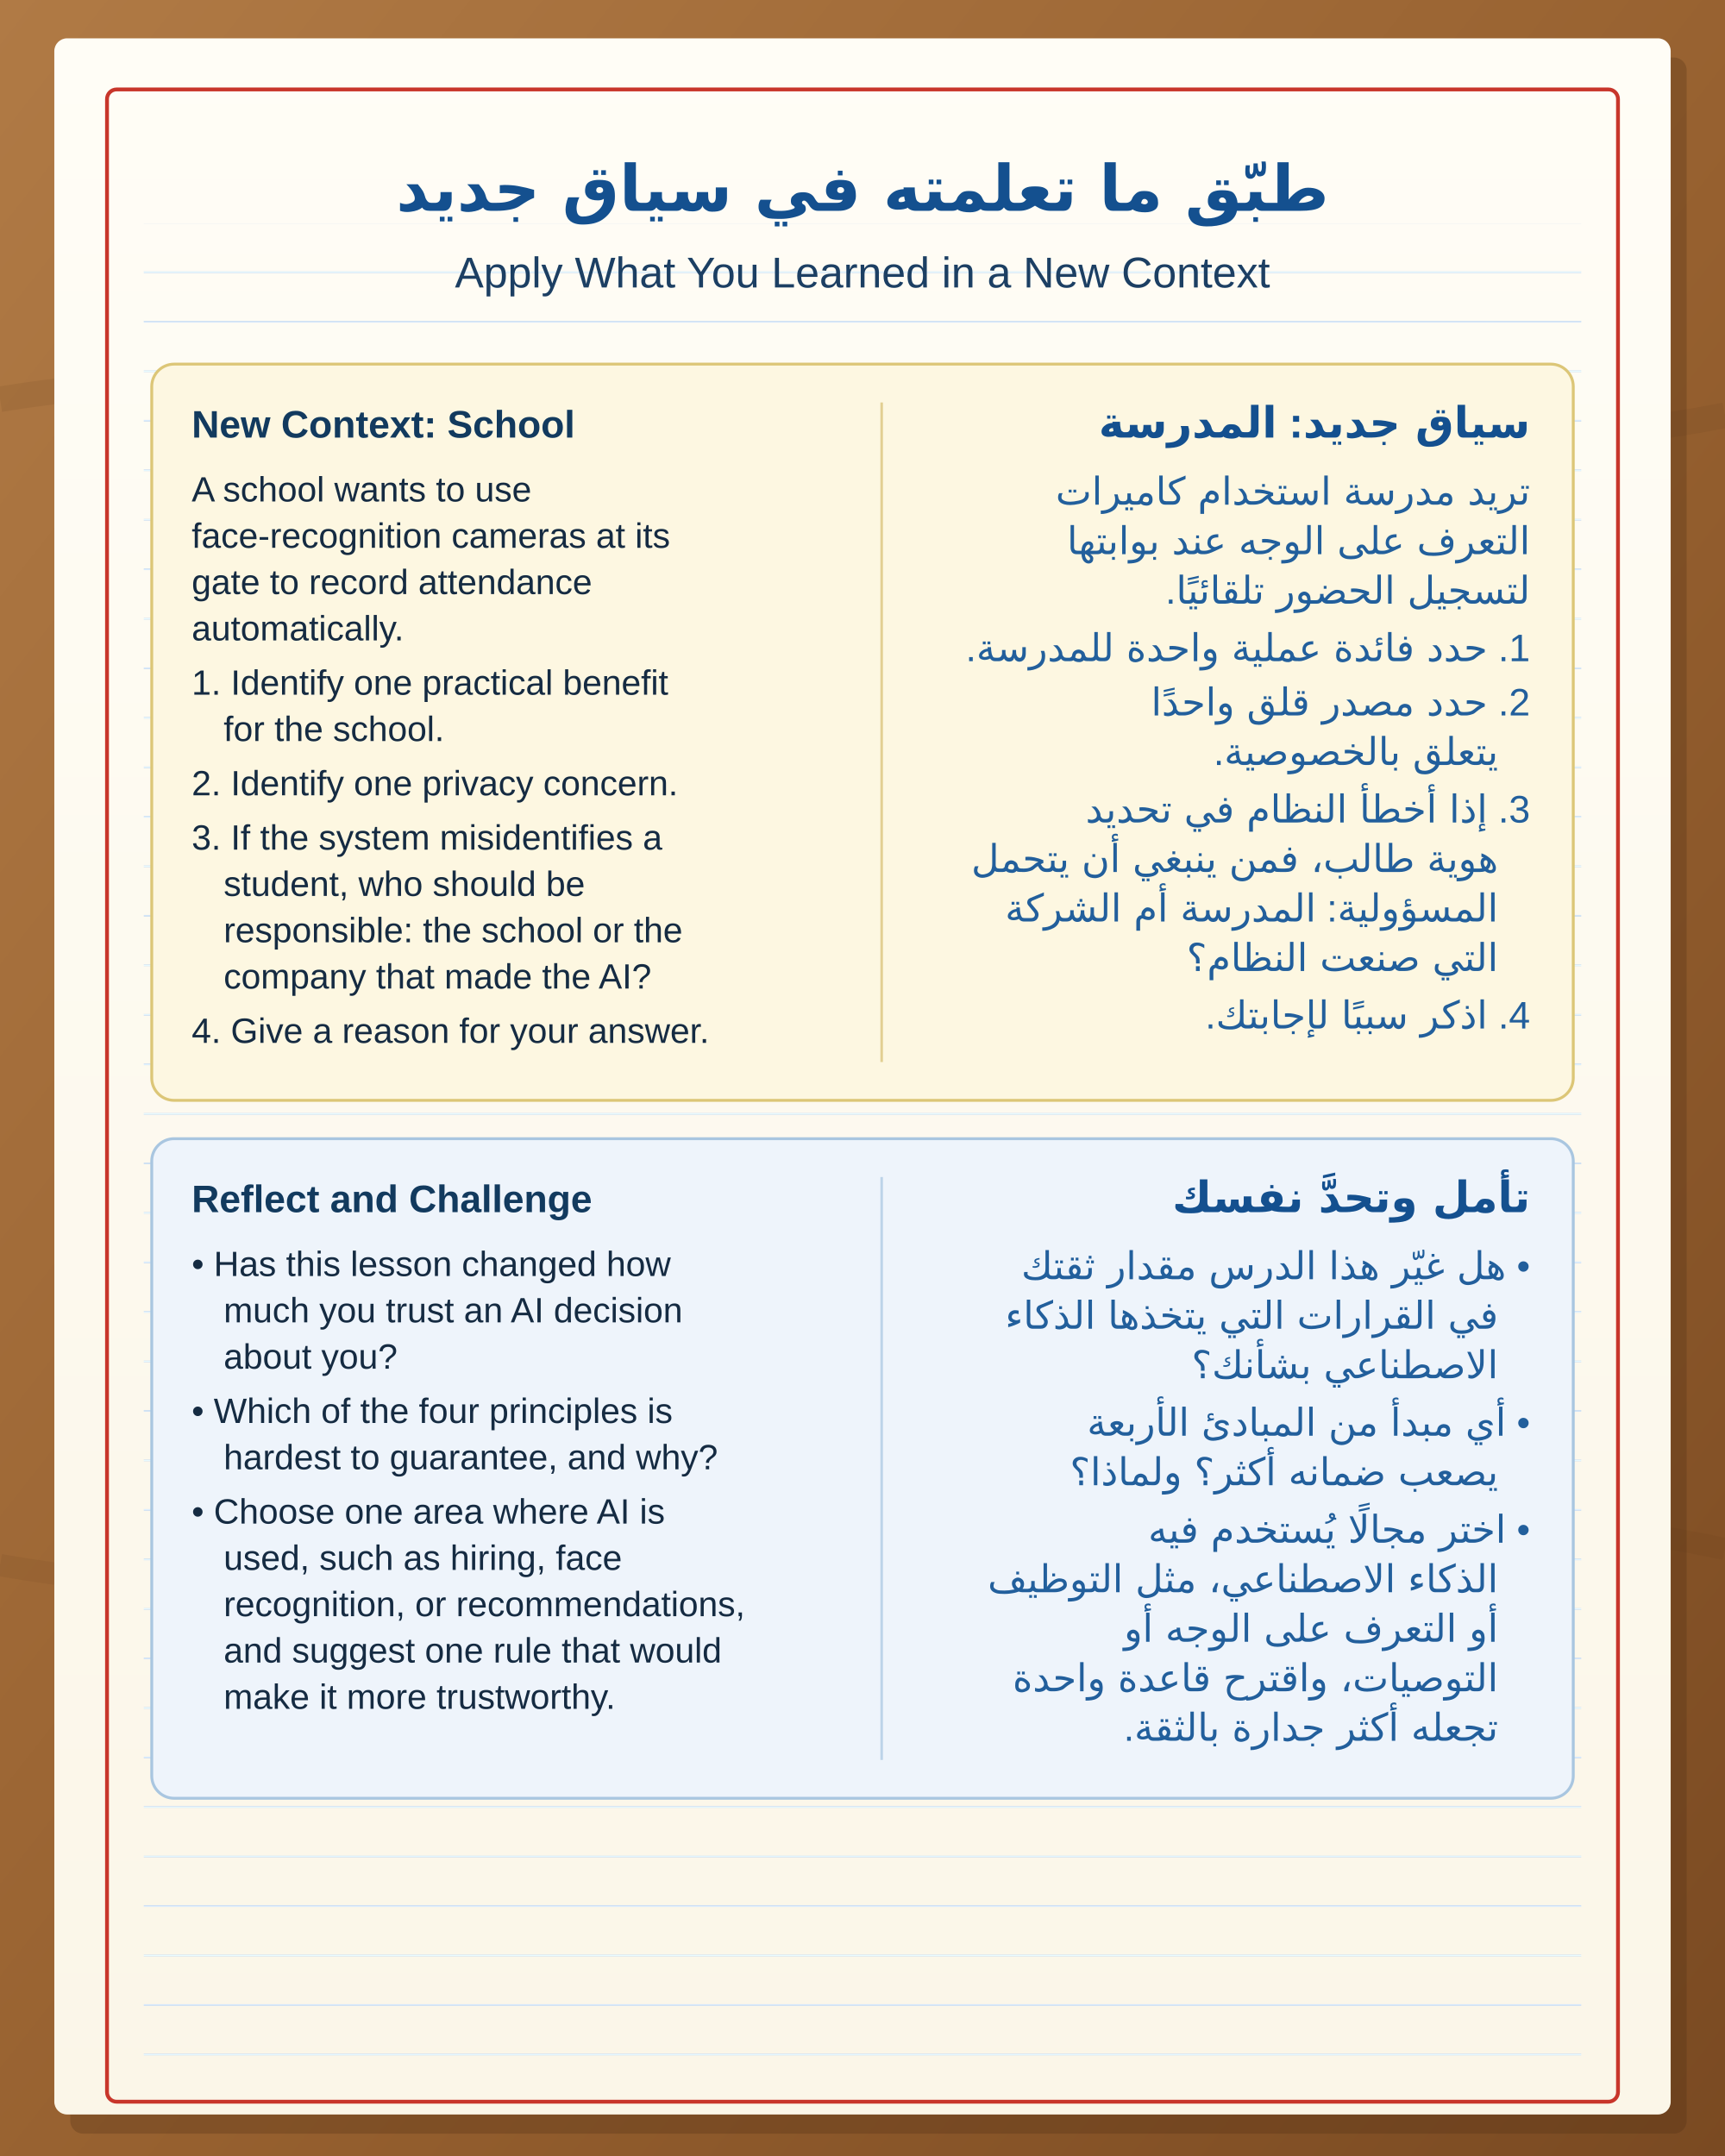
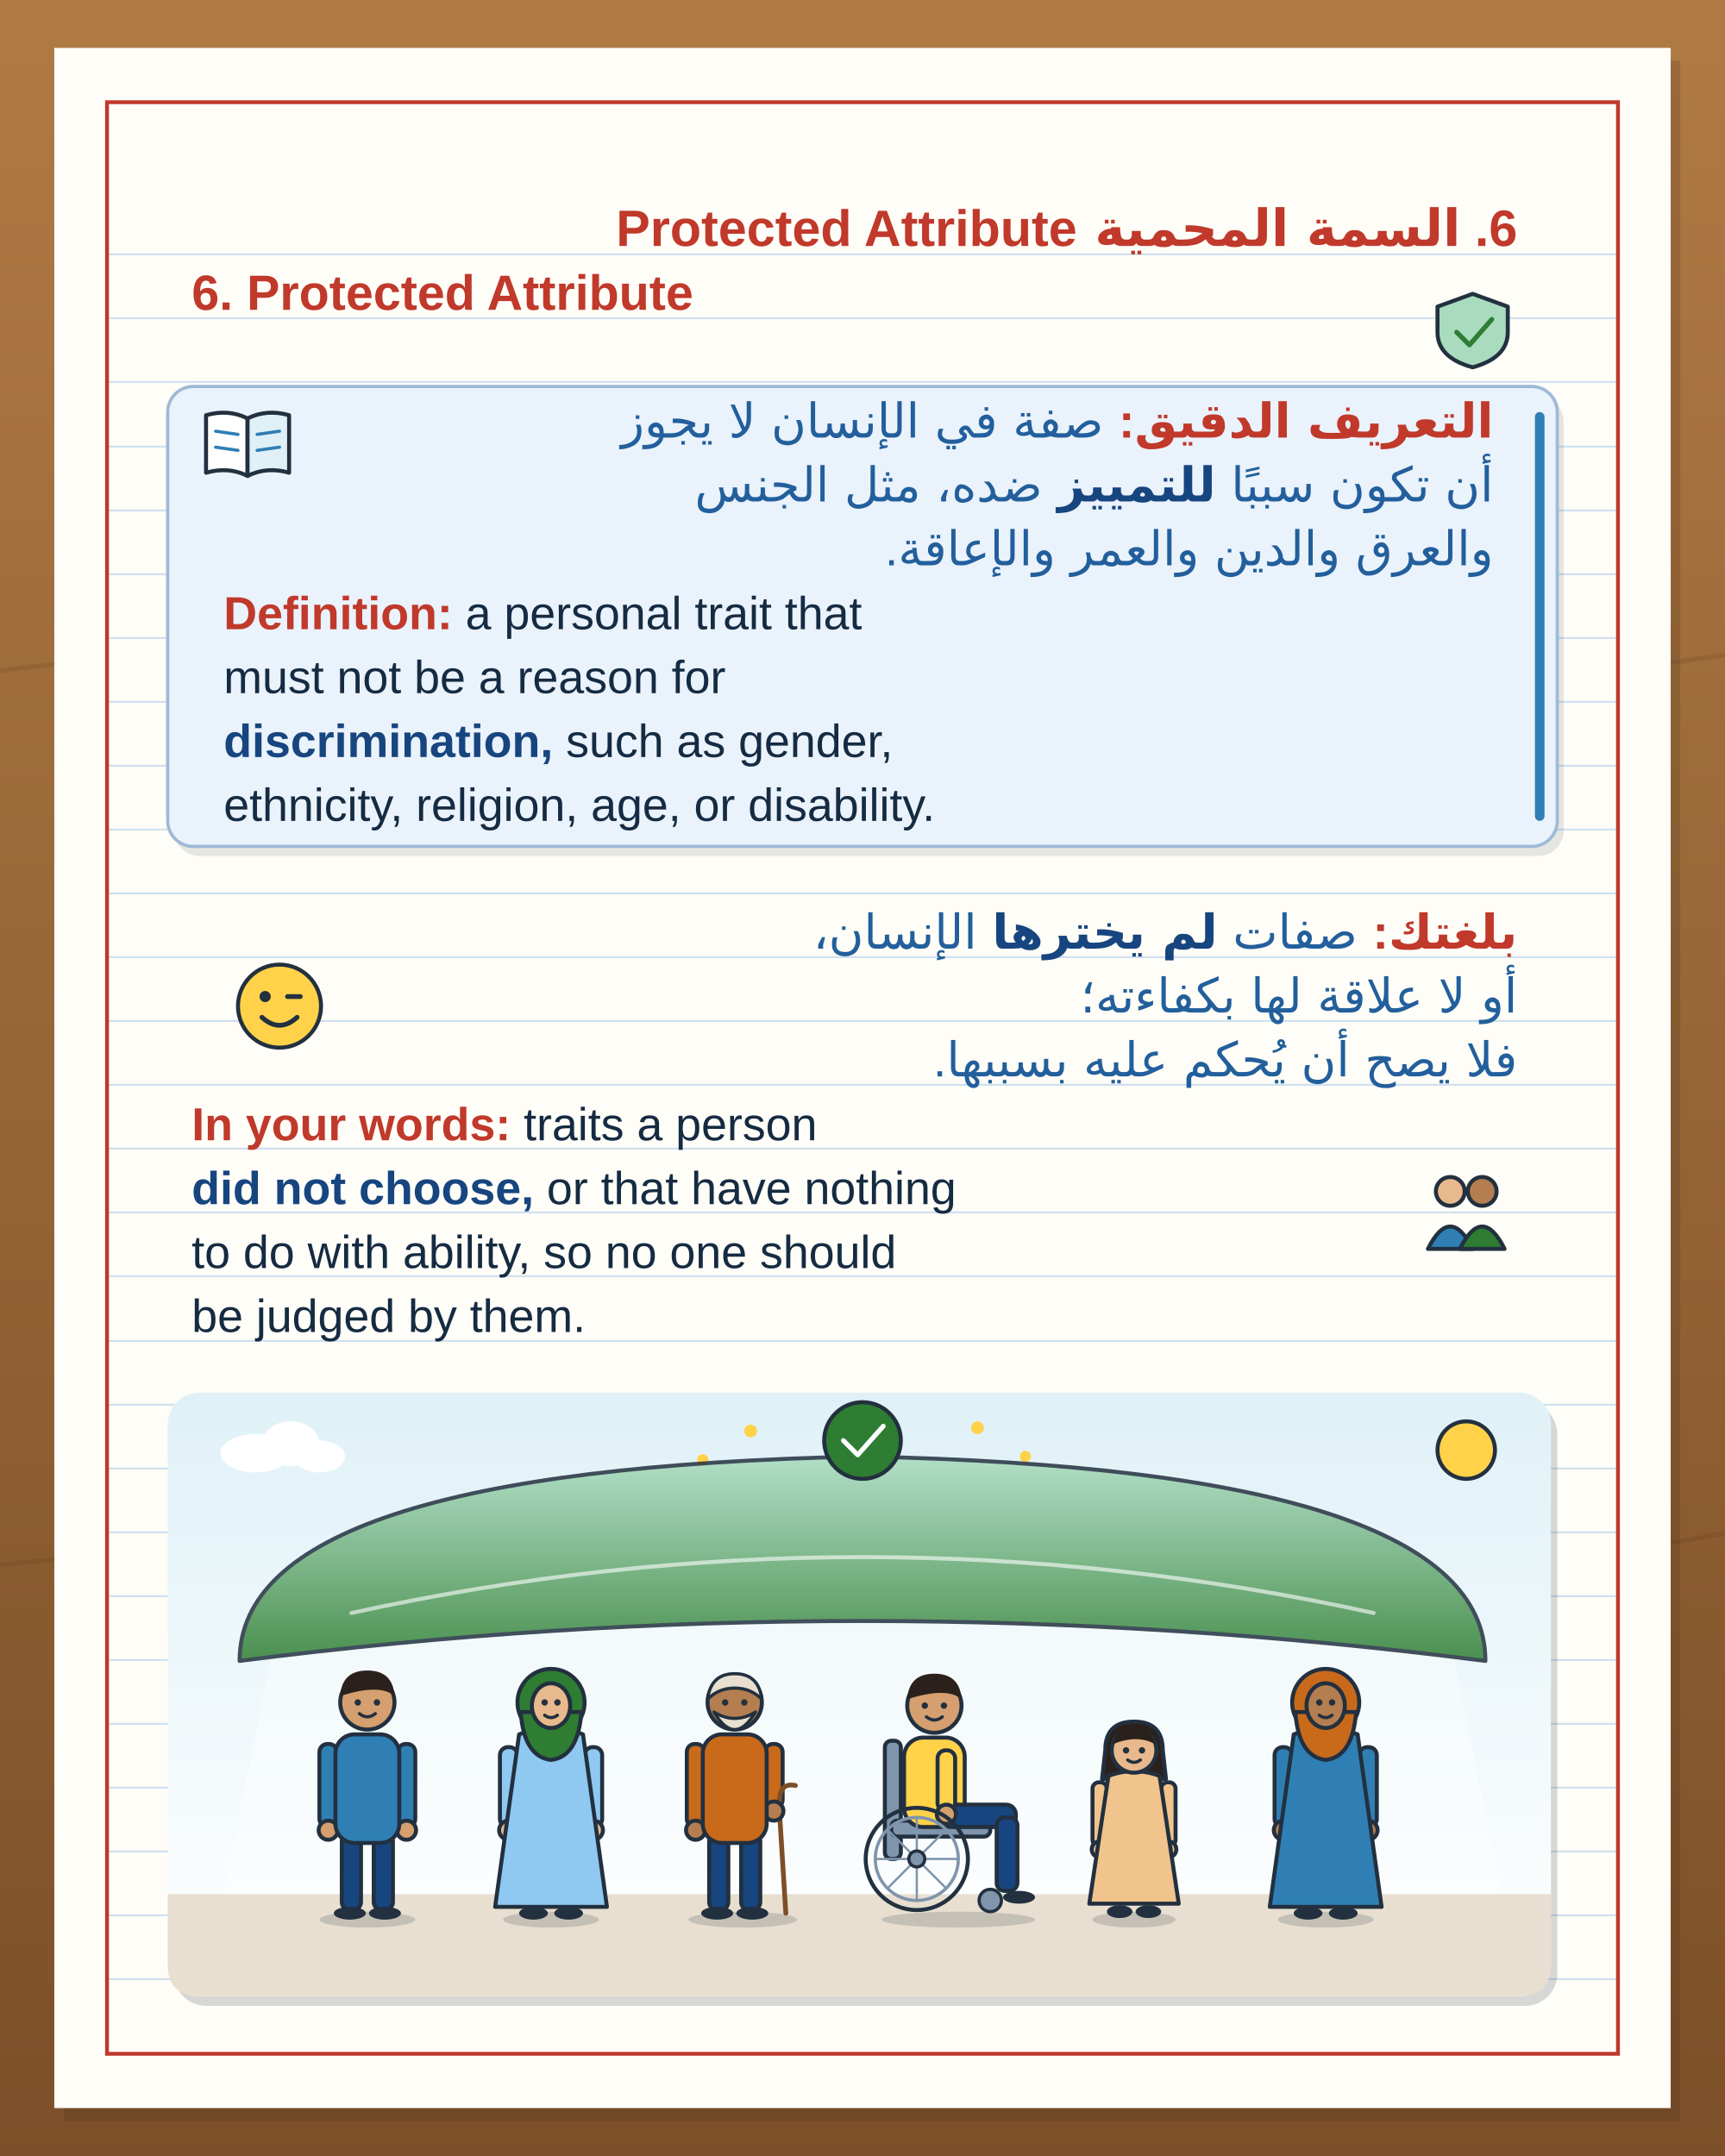
<svg xmlns="http://www.w3.org/2000/svg" width="1080" height="1350" viewBox="0 0 1080 1350" preserveAspectRatio="xMidYMid meet" style="width:100%;height:auto;max-width:1080px;display:block;margin:0 auto;">
  <defs>
-     <linearGradient id="woodGrad" x1="0" y1="0" x2="1" y2="1">
-       <stop offset="0%" stop-color="#b07a45" />
-       <stop offset="55%" stop-color="#96602f" />
-       <stop offset="100%" stop-color="#7a4a22" />
+     <linearGradient id="pmDesk" x1="0" y1="0" x2="0" y2="1">
+       <stop offset="0" stop-color="#b07a45" />
+       <stop offset="1" stop-color="#7d4f28" />
    </linearGradient>
-     <linearGradient id="paperGrad" x1="0" y1="0" x2="0" y2="1">
-       <stop offset="0%" stop-color="#fffdf6" />
-       <stop offset="100%" stop-color="#fbf6e8" />
+     <pattern id="pmRules" x="0" y="120" width="1080" height="40" patternUnits="userSpaceOnUse">
+       <line x1="0" y1="39.5" x2="1080" y2="39.5" stroke="#cfe0f0" stroke-width="1.4" />
+     </pattern>
+     <linearGradient id="ilSky" x1="0" y1="0" x2="0" y2="1">
+       <stop offset="0" stop-color="#dff1f7" />
+       <stop offset="1" stop-color="#ffffff" />
    </linearGradient>
-     <pattern id="ruleLines" x="0" y="140" width="940" height="31" patternUnits="userSpaceOnUse">
-       <line x1="0" y1="30.5" x2="940" y2="30.5" stroke="#cfe0f2" stroke-width="1.2" />
-     </pattern>
+     <linearGradient id="ilShield" x1="0" y1="0" x2="0" y2="1">
+       <stop offset="0" stop-color="#a9dcbe" />
+       <stop offset="1" stop-color="#2e7d32" />
+     </linearGradient>
  </defs>
-   <rect x="0" y="0" width="1080" height="1350" fill="url(#woodGrad)" />
-   <path d="M0 250 C 300 200, 780 320, 1080 260" stroke="#5f3818" stroke-width="16" fill="none" opacity="0.12" />
-   <path d="M0 980 C 340 1040, 760 900, 1080 970" stroke="#5f3818" stroke-width="14" fill="none" opacity="0.10" />
-   <rect x="44" y="36" width="1012" height="1300" rx="8" fill="#4a2c12" opacity="0.28" />
-   <rect x="34" y="24" width="1012" height="1300" rx="8" fill="url(#paperGrad)" />
-   <rect x="90" y="140" width="900" height="1150" fill="url(#ruleLines)" />
-   <rect x="67" y="56" width="946" height="1260" rx="6" fill="none" stroke="#c8362b" stroke-width="2.4" />
-   <rect x="95" y="228" width="890" height="461" rx="14" fill="#fdf7e1" stroke="#dcc островов" stroke-width="0" />
-   <rect x="95" y="228" width="890" height="461" rx="14" fill="#fdf7e1" stroke="#dfc madre" stroke-width="0" />
-   <rect x="95" y="228" width="890" height="461" rx="14" fill="#fdf7e1" stroke="#dcc677" stroke-width="1.8" />
-   <line x1="552" y1="252" x2="552" y2="665" stroke="#e2cf92" stroke-width="1.6" />
-   <rect x="95" y="713" width="890" height="413" rx="14" fill="#eef4fb" stroke="#a9c6e0" stroke-width="1.8" />
-   <line x1="552" y1="737" x2="552" y2="1102" stroke="#bcd3e8" stroke-width="1.6" />
-   <text x="540" y="132" direction="rtl" unicode-bidi="plaintext" text-anchor="middle" font-family="Tahoma, Arial, Segoe UI, sans-serif" font-size="40" font-weight="bold" fill="#14508f">طبّق ما تعلمته في سياق جديد</text>
-   <text x="540" y="180" direction="ltr" unicode-bidi="plaintext" text-anchor="middle" font-family="Segoe Print, Comic Sans MS, Arial, sans-serif" font-size="27" fill="#1c3f63">Apply What You Learned in a New Context</text>
-   <text x="958" y="274" direction="rtl" unicode-bidi="plaintext" text-anchor="start" font-family="Tahoma, Arial, Segoe UI, sans-serif" font-size="27" font-weight="bold" fill="#14508f">سياق جديد: المدرسة</text>
-   <text x="958" y="316" direction="rtl" unicode-bidi="plaintext" text-anchor="start" font-family="Tahoma, Arial, Segoe UI, sans-serif" font-size="24" fill="#225f9c">
-     <tspan x="958" dy="0">تريد مدرسة استخدام كاميرات</tspan>
-     <tspan x="958" dy="31">التعرف على الوجه عند بوابتها</tspan>
-     <tspan x="958" dy="31">لتسجيل الحضور تلقائيًا.</tspan>
-   </text>
-   <text x="958" y="414" direction="rtl" unicode-bidi="plaintext" text-anchor="start" font-family="Tahoma, Arial, Segoe UI, sans-serif" font-size="24" fill="#225f9c">
-     <tspan x="958" dy="0">1. حدد فائدة عملية واحدة للمدرسة.</tspan>
-   </text>
-   <text x="958" y="448" direction="rtl" unicode-bidi="plaintext" text-anchor="start" font-family="Tahoma, Arial, Segoe UI, sans-serif" font-size="24" fill="#225f9c">
-     <tspan x="958" dy="0">2. حدد مصدر قلق واحدًا</tspan>
-     <tspan x="938" dy="31">يتعلق بالخصوصية.</tspan>
-   </text>
-   <text x="958" y="515" direction="rtl" unicode-bidi="plaintext" text-anchor="start" font-family="Tahoma, Arial, Segoe UI, sans-serif" font-size="24" fill="#225f9c">
-     <tspan x="958" dy="0">3. إذا أخطأ النظام في تحديد</tspan>
-     <tspan x="938" dy="31">هوية طالب، فمن ينبغي أن يتحمل</tspan>
-     <tspan x="938" dy="31">المسؤولية: المدرسة أم الشركة</tspan>
-     <tspan x="938" dy="31">التي صنعت النظام؟</tspan>
-   </text>
-   <text x="958" y="644" direction="rtl" unicode-bidi="plaintext" text-anchor="start" font-family="Tahoma, Arial, Segoe UI, sans-serif" font-size="24" fill="#225f9c">
-     <tspan x="958" dy="0">4. اذكر سببًا لإجابتك.</tspan>
-   </text>
-   <text x="120" y="274" direction="ltr" unicode-bidi="plaintext" text-anchor="start" font-family="Segoe Print, Comic Sans MS, Arial, sans-serif" font-size="24" font-weight="bold" fill="#123a5e">New Context: School</text>
-   <text x="120" y="314" direction="ltr" unicode-bidi="plaintext" text-anchor="start" font-family="Segoe Print, Comic Sans MS, Arial, sans-serif" font-size="22" fill="#152b42">
-     <tspan x="120" dy="0">A school wants to use</tspan>
-     <tspan x="120" dy="29">face-recognition cameras at its</tspan>
-     <tspan x="120" dy="29">gate to record attendance</tspan>
-     <tspan x="120" dy="29">automatically.</tspan>
-   </text>
-   <text x="120" y="435" direction="ltr" unicode-bidi="plaintext" text-anchor="start" font-family="Segoe Print, Comic Sans MS, Arial, sans-serif" font-size="22" fill="#152b42">
-     <tspan x="120" dy="0">1. Identify one practical benefit</tspan>
-     <tspan x="140" dy="29">for the school.</tspan>
-   </text>
-   <text x="120" y="498" direction="ltr" unicode-bidi="plaintext" text-anchor="start" font-family="Segoe Print, Comic Sans MS, Arial, sans-serif" font-size="22" fill="#152b42">
-     <tspan x="120" dy="0">2. Identify one privacy concern.</tspan>
-   </text>
-   <text x="120" y="532" direction="ltr" unicode-bidi="plaintext" text-anchor="start" font-family="Segoe Print, Comic Sans MS, Arial, sans-serif" font-size="22" fill="#152b42">
-     <tspan x="120" dy="0">3. If the system misidentifies a</tspan>
-     <tspan x="140" dy="29">student, who should be</tspan>
-     <tspan x="140" dy="29">responsible: the school or the</tspan>
-     <tspan x="140" dy="29">company that made the AI?</tspan>
-   </text>
-   <text x="120" y="653" direction="ltr" unicode-bidi="plaintext" text-anchor="start" font-family="Segoe Print, Comic Sans MS, Arial, sans-serif" font-size="22" fill="#152b42">
-     <tspan x="120" dy="0">4. Give a reason for your answer.</tspan>
-   </text>
-   <text x="958" y="759" direction="rtl" unicode-bidi="plaintext" text-anchor="start" font-family="Tahoma, Arial, Segoe UI, sans-serif" font-size="27" font-weight="bold" fill="#14508f">تأمل وتحدَّ نفسك</text>
-   <text x="958" y="801" direction="rtl" unicode-bidi="plaintext" text-anchor="start" font-family="Tahoma, Arial, Segoe UI, sans-serif" font-size="24" fill="#225f9c">
-     <tspan x="958" dy="0">• هل غيّر هذا الدرس مقدار ثقتك</tspan>
-     <tspan x="938" dy="31">في القرارات التي يتخذها الذكاء</tspan>
-     <tspan x="938" dy="31">الاصطناعي بشأنك؟</tspan>
-   </text>
-   <text x="958" y="899" direction="rtl" unicode-bidi="plaintext" text-anchor="start" font-family="Tahoma, Arial, Segoe UI, sans-serif" font-size="24" fill="#225f9c">
-     <tspan x="958" dy="0">• أي مبدأ من المبادئ الأربعة</tspan>
-     <tspan x="938" dy="31">يصعب ضمانه أكثر؟ ولماذا؟</tspan>
-   </text>
-   <text x="958" y="966" direction="rtl" unicode-bidi="plaintext" text-anchor="start" font-family="Tahoma, Arial, Segoe UI, sans-serif" font-size="24" fill="#225f9c">
-     <tspan x="958" dy="0">• اختر مجالًا يُستخدم فيه</tspan>
-     <tspan x="938" dy="31">الذكاء الاصطناعي، مثل التوظيف</tspan>
-     <tspan x="938" dy="31">أو التعرف على الوجه أو</tspan>
-     <tspan x="938" dy="31">التوصيات، واقترح قاعدة واحدة</tspan>
-     <tspan x="938" dy="31">تجعله أكثر جدارة بالثقة.</tspan>
-   </text>
-   <text x="120" y="759" direction="ltr" unicode-bidi="plaintext" text-anchor="start" font-family="Segoe Print, Comic Sans MS, Arial, sans-serif" font-size="24" font-weight="bold" fill="#123a5e">Reflect and Challenge</text>
-   <text x="120" y="799" direction="ltr" unicode-bidi="plaintext" text-anchor="start" font-family="Segoe Print, Comic Sans MS, Arial, sans-serif" font-size="22" fill="#152b42">
-     <tspan x="120" dy="0">• Has this lesson changed how</tspan>
-     <tspan x="140" dy="29">much you trust an AI decision</tspan>
-     <tspan x="140" dy="29">about you?</tspan>
-   </text>
-   <text x="120" y="891" direction="ltr" unicode-bidi="plaintext" text-anchor="start" font-family="Segoe Print, Comic Sans MS, Arial, sans-serif" font-size="22" fill="#152b42">
-     <tspan x="120" dy="0">• Which of the four principles is</tspan>
-     <tspan x="140" dy="29">hardest to guarantee, and why?</tspan>
-   </text>
-   <text x="120" y="954" direction="ltr" unicode-bidi="plaintext" text-anchor="start" font-family="Segoe Print, Comic Sans MS, Arial, sans-serif" font-size="22" fill="#152b42">
-     <tspan x="120" dy="0">• Choose one area where AI is</tspan>
-     <tspan x="140" dy="29">used, such as hiring, face</tspan>
-     <tspan x="140" dy="29">recognition, or recommendations,</tspan>
-     <tspan x="140" dy="29">and suggest one rule that would</tspan>
-     <tspan x="140" dy="29">make it more trustworthy.</tspan>
+   <rect x="0" y="0" width="1080" height="1350" fill="url(#pmDesk)" />
+   <path d="M0 420 C 300 380, 700 470, 1080 410" fill="none" stroke="#3a2411" stroke-width="3" opacity=".12" />
+   <path d="M0 980 C 350 940, 720 1030, 1080 960" fill="none" stroke="#3a2411" stroke-width="3" opacity=".12" />
+   <rect x="40" y="38" width="1012" height="1290" fill="#3a2411" opacity=".18" />
+   <rect x="34" y="30" width="1012" height="1290" fill="#fffdf7" />
+   <rect x="67" y="120" width="946" height="1152" fill="url(#pmRules)" />
+   <rect x="67" y="64" width="946" height="1222" fill="none" stroke="#c0392b" stroke-width="2.4" />
+   <rect x="109" y="248" width="870" height="288" rx="16" fill="#22303f" opacity=".12" />
+   <rect x="109" y="878" width="866" height="378" rx="20" fill="#22303f" opacity=".18" />
+   <rect x="105" y="242" width="870" height="288" rx="16" fill="#eaf2fb" stroke="#9db9d6" stroke-width="2" />
+   <rect x="961" y="258" width="6" height="256" rx="3" fill="#2f7fb5" />
+   <g transform="translate(898 182)">
+     <path d="M24 2 L46 10 L46 26 Q46 42 24 48 Q2 42 2 26 L2 10 Z" fill="#a9dcbe" stroke="#22303f" stroke-width="2.5" stroke-linejoin="round" />
+     <path d="M14 26 L22 34 L36 18" fill="none" stroke="#2e7d32" stroke-width="3" stroke-linecap="round" stroke-linejoin="round" />
+   </g>
+   <g transform="translate(127 254)">
+     <path d="M28 8 Q16 2 2 6 L2 42 Q16 38 28 44 Z" fill="#ffffff" stroke="#22303f" stroke-width="2.5" stroke-linejoin="round" />
+     <path d="M28 8 Q40 2 54 6 L54 42 Q40 38 28 44 Z" fill="#dff1f7" stroke="#22303f" stroke-width="2.5" stroke-linejoin="round" />
+     <line x1="8" y1="16" x2="22" y2="18" stroke="#2f7fb5" stroke-width="2" stroke-linecap="round" />
+     <line x1="8" y1="26" x2="22" y2="28" stroke="#2f7fb5" stroke-width="2" stroke-linecap="round" />
+     <line x1="34" y1="18" x2="48" y2="16" stroke="#2f7fb5" stroke-width="2" stroke-linecap="round" />
+     <line x1="34" y1="28" x2="48" y2="26" stroke="#2f7fb5" stroke-width="2" stroke-linecap="round" />
+   </g>
+   <g transform="translate(175 630)">
+     <circle cx="0" cy="0" r="26" fill="#ffd24a" stroke="#22303f" stroke-width="2.5" />
+     <circle cx="-9" cy="-6" r="3.5" fill="#22303f" />
+     <path d="M 5 -6 L 13 -6" fill="none" stroke="#22303f" stroke-width="3" stroke-linecap="round" />
+     <path d="M -11 7 Q 0 17 11 7" fill="none" stroke="#22303f" stroke-width="3" stroke-linecap="round" />
+   </g>
+   <g transform="translate(890 730)">
+     <path d="M4 52 Q18 24 32 52 Z" fill="#2f7fb5" stroke="#22303f" stroke-width="2.5" stroke-linejoin="round" />
+     <path d="M24 52 Q38 24 52 52 Z" fill="#2e7d32" stroke="#22303f" stroke-width="2.5" stroke-linejoin="round" />
+     <circle cx="18" cy="16" r="9" fill="#e8b98d" stroke="#22303f" stroke-width="2.5" />
+     <circle cx="38" cy="16" r="9" fill="#b57e50" stroke="#22303f" stroke-width="2.5" />
+   </g>
+   <g>
+     <rect x="105" y="872" width="866" height="378" rx="20" fill="url(#ilSky)" />
+     <path d="M105 1186 H971 V1230 Q971 1250 951 1250 H125 Q105 1250 105 1230 Z" fill="#e8dfd1" />
+     <ellipse cx="160" cy="910" rx="22" ry="12" fill="#ffffff" />
+     <ellipse cx="182" cy="904" rx="18" ry="14" fill="#ffffff" />
+     <ellipse cx="200" cy="912" rx="16" ry="10" fill="#ffffff" />
+     <circle cx="918" cy="908" r="18" fill="#ffd24a" stroke="#22303f" stroke-width="2.5" />
+     <circle cx="470" cy="896" r="4" fill="#ffd24a" />
+     <circle cx="612" cy="894" r="4" fill="#ffd24a" />
+     <circle cx="440" cy="914" r="3.5" fill="#ffd24a" />
+     <circle cx="642" cy="912" r="3.5" fill="#ffd24a" />
+     <path d="M170 1036 Q540 994 910 1036 L940 1186 L140 1186 Z" fill="#ffffff" opacity=".35" />
+     <path d="M150 1040 Q150 920 540 912 Q930 920 930 1040 Q540 990 150 1040 Z" fill="url(#ilShield)" opacity=".85" stroke="#22303f" stroke-width="2.5" stroke-linejoin="round" />
+     <path d="M220 1010 Q540 940 860 1010" fill="none" stroke="#ffffff" stroke-width="2.5" stroke-linecap="round" opacity=".6" />
+     <circle cx="540" cy="902" r="24" fill="#2e7d32" stroke="#22303f" stroke-width="2.5" />
+     <path d="M528 902 L537 911 L553 893" fill="none" stroke="#ffffff" stroke-width="3" stroke-linecap="round" stroke-linejoin="round" />
+     <ellipse cx="230" cy="1202" rx="30" ry="5" fill="#22303f" opacity=".18" />
+     <rect x="214" y="1148" width="12" height="48" rx="5" fill="#17457f" stroke="#22303f" stroke-width="2.5" />
+     <rect x="234" y="1148" width="12" height="48" rx="5" fill="#17457f" stroke="#22303f" stroke-width="2.5" />
+     <ellipse cx="219" cy="1198" rx="10" ry="4" fill="#22303f" />
+     <ellipse cx="241" cy="1198" rx="10" ry="4" fill="#22303f" />
+     <rect x="200" y="1092" width="11" height="52" rx="5" fill="#2f7fb5" stroke="#22303f" stroke-width="2.5" />
+     <rect x="249" y="1092" width="11" height="52" rx="5" fill="#2f7fb5" stroke="#22303f" stroke-width="2.5" />
+     <circle cx="205.5" cy="1146" r="6" fill="#d59f6f" stroke="#22303f" stroke-width="2.5" />
+     <circle cx="254.5" cy="1146" r="6" fill="#d59f6f" stroke="#22303f" stroke-width="2.5" />
+     <rect x="210" y="1086" width="40" height="68" rx="12" fill="#2f7fb5" stroke="#22303f" stroke-width="2.5" />
+     <circle cx="230" cy="1066" r="17" fill="#d59f6f" stroke="#22303f" stroke-width="2.5" />
+     <path d="M213 1062 Q214 1046 230 1046 Q246 1046 247 1062 Q238 1054 213 1062 Z" fill="#2b211c" />
+     <circle cx="224" cy="1066" r="2" fill="#22303f" />
+     <circle cx="236" cy="1066" r="2" fill="#22303f" />
+     <path d="M225 1073 Q230 1077 235 1073" fill="none" stroke="#22303f" stroke-width="2" stroke-linecap="round" />
+     <ellipse cx="345" cy="1202" rx="30" ry="5" fill="#22303f" opacity=".18" />
+     <rect x="313" y="1094" width="11" height="50" rx="5" fill="#8fc9f2" stroke="#22303f" stroke-width="2.5" />
+     <rect x="366" y="1094" width="11" height="50" rx="5" fill="#8fc9f2" stroke="#22303f" stroke-width="2.5" />
+     <circle cx="318.5" cy="1146" r="6" fill="#e8b98d" stroke="#22303f" stroke-width="2.5" />
+     <circle cx="371.5" cy="1146" r="6" fill="#e8b98d" stroke="#22303f" stroke-width="2.5" />
+     <path d="M325 1086 Q345 1078 365 1086 L380 1194 L310 1194 Z" fill="#8fc9f2" stroke="#22303f" stroke-width="2.5" stroke-linejoin="round" />
+     <ellipse cx="334" cy="1198" rx="9" ry="4" fill="#22303f" />
+     <ellipse cx="356" cy="1198" rx="9" ry="4" fill="#22303f" />
+     <circle cx="345" cy="1066" r="21" fill="#2e7d32" stroke="#22303f" stroke-width="2.5" />
+     <path d="M326 1072 Q328 1100 345 1102 Q362 1100 364 1072 Z" fill="#2e7d32" stroke="#22303f" stroke-width="2.5" stroke-linejoin="round" />
+     <ellipse cx="345" cy="1068" rx="12" ry="14" fill="#e8b98d" stroke="#22303f" stroke-width="2.5" />
+     <circle cx="341" cy="1066" r="2" fill="#22303f" />
+     <circle cx="349" cy="1066" r="2" fill="#22303f" />
+     <path d="M341 1074 Q345 1077 349 1074" fill="none" stroke="#22303f" stroke-width="2" stroke-linecap="round" />
+     <ellipse cx="465" cy="1202" rx="34" ry="5" fill="#22303f" opacity=".18" />
+     <rect x="444" y="1148" width="12" height="48" rx="5" fill="#17457f" stroke="#22303f" stroke-width="2.5" />
+     <rect x="464" y="1148" width="12" height="48" rx="5" fill="#17457f" stroke="#22303f" stroke-width="2.5" />
+     <ellipse cx="449" cy="1198" rx="10" ry="4" fill="#22303f" />
+     <ellipse cx="471" cy="1198" rx="10" ry="4" fill="#22303f" />
+     <rect x="430" y="1092" width="11" height="52" rx="5" fill="#c96a1b" stroke="#22303f" stroke-width="2.5" />
+     <rect x="479" y="1092" width="11" height="40" rx="5" fill="#c96a1b" stroke="#22303f" stroke-width="2.5" />
+     <path d="M488 1128 Q488 1116 498 1118" fill="none" stroke="#7d4f28" stroke-width="3" stroke-linecap="round" />
+     <path d="M488 1134 L492 1198" fill="none" stroke="#7d4f28" stroke-width="3" stroke-linecap="round" />
+     <circle cx="435.5" cy="1146" r="6" fill="#b57e50" stroke="#22303f" stroke-width="2.5" />
+     <circle cx="484.5" cy="1134" r="6" fill="#b57e50" stroke="#22303f" stroke-width="2.5" />
+     <rect x="440" y="1086" width="40" height="68" rx="12" fill="#c96a1b" stroke="#22303f" stroke-width="2.5" />
+     <circle cx="460" cy="1066" r="17" fill="#b57e50" stroke="#22303f" stroke-width="2.5" />
+     <path d="M443 1064 Q445 1048 460 1048 Q475 1048 477 1064 Q470 1057 460 1057 Q450 1057 443 1064 Z" fill="#e8dfd1" stroke="#22303f" stroke-width="2" stroke-linejoin="round" />
+     <path d="M447 1072 Q460 1094 473 1072 Q460 1080 447 1072 Z" fill="#e8dfd1" stroke="#22303f" stroke-width="2" stroke-linejoin="round" />
+     <circle cx="454" cy="1066" r="2" fill="#22303f" />
+     <circle cx="466" cy="1066" r="2" fill="#22303f" />
+     <ellipse cx="600" cy="1202" rx="48" ry="5" fill="#22303f" opacity=".18" />
+     <rect x="554" y="1090" width="10" height="74" rx="4" fill="#7f95ab" stroke="#22303f" stroke-width="2.5" />
+     <rect x="558" y="1140" width="62" height="10" rx="4" fill="#7f95ab" stroke="#22303f" stroke-width="2.5" />
+     <rect x="566" y="1088" width="38" height="56" rx="12" fill="#ffd24a" stroke="#22303f" stroke-width="2.5" />
+     <rect x="590" y="1130" width="46" height="14" rx="6" fill="#17457f" stroke="#22303f" stroke-width="2.5" />
+     <rect x="624" y="1138" width="13" height="46" rx="5" fill="#17457f" stroke="#22303f" stroke-width="2.5" />
+     <ellipse cx="638" cy="1188" rx="10" ry="4" fill="#22303f" />
+     <rect x="587" y="1096" width="11" height="38" rx="5" fill="#ffd24a" stroke="#22303f" stroke-width="2.5" />
+     <circle cx="592.5" cy="1136" r="6" fill="#d59f6f" stroke="#22303f" stroke-width="2.5" />
+     <circle cx="585" cy="1068" r="17" fill="#d59f6f" stroke="#22303f" stroke-width="2.5" />
+     <path d="M568 1064 Q569 1048 585 1048 Q601 1048 602 1064 Q593 1056 568 1064 Z" fill="#2b211c" />
+     <circle cx="579" cy="1068" r="2" fill="#22303f" />
+     <circle cx="591" cy="1068" r="2" fill="#22303f" />
+     <path d="M580 1075 Q585 1079 590 1075" fill="none" stroke="#22303f" stroke-width="2" stroke-linecap="round" />
+     <circle cx="574" cy="1164" r="32" fill="none" stroke="#22303f" stroke-width="2.5" />
+     <circle cx="574" cy="1164" r="26" fill="none" stroke="#7f95ab" stroke-width="2" />
+     <line x1="574" y1="1138" x2="574" y2="1190" stroke="#7f95ab" stroke-width="1.4" />
+     <line x1="548" y1="1164" x2="600" y2="1164" stroke="#7f95ab" stroke-width="1.4" />
+     <line x1="556" y1="1146" x2="592" y2="1182" stroke="#7f95ab" stroke-width="1.4" />
+     <line x1="592" y1="1146" x2="556" y2="1182" stroke="#7f95ab" stroke-width="1.4" />
+     <circle cx="574" cy="1164" r="5" fill="#7f95ab" stroke="#22303f" stroke-width="2" />
+     <circle cx="620" cy="1190" r="7" fill="#7f95ab" stroke="#22303f" stroke-width="2" />
+     <ellipse cx="710" cy="1202" rx="26" ry="5" fill="#22303f" opacity=".18" />
+     <rect x="684" y="1116" width="9" height="40" rx="4" fill="#f0c48c" stroke="#22303f" stroke-width="2.5" />
+     <rect x="727" y="1116" width="9" height="40" rx="4" fill="#f0c48c" stroke="#22303f" stroke-width="2.5" />
+     <circle cx="688.5" cy="1158" r="5" fill="#e8b98d" stroke="#22303f" stroke-width="2.5" />
+     <circle cx="731.5" cy="1158" r="5" fill="#e8b98d" stroke="#22303f" stroke-width="2.5" />
+     <path d="M692 1096 Q692 1078 710 1078 Q728 1078 728 1096 L730 1114 L690 1114 Z" fill="#2b211c" stroke="#22303f" stroke-width="2.5" stroke-linejoin="round" />
+     <path d="M694 1112 Q710 1106 726 1112 L738 1192 L682 1192 Z" fill="#f0c48c" stroke="#22303f" stroke-width="2.5" stroke-linejoin="round" />
+     <ellipse cx="701" cy="1197" rx="8" ry="4" fill="#22303f" />
+     <ellipse cx="719" cy="1197" rx="8" ry="4" fill="#22303f" />
+     <circle cx="710" cy="1096" r="14" fill="#e8b98d" stroke="#22303f" stroke-width="2.5" />
+     <path d="M697 1092 Q700 1080 710 1080 Q720 1080 723 1092 Q712 1086 697 1092 Z" fill="#2b211c" />
+     <circle cx="705" cy="1096" r="2" fill="#22303f" />
+     <circle cx="715" cy="1096" r="2" fill="#22303f" />
+     <path d="M706 1102 Q710 1105 714 1102" fill="none" stroke="#22303f" stroke-width="2" stroke-linecap="round" />
+     <ellipse cx="830" cy="1202" rx="30" ry="5" fill="#22303f" opacity=".18" />
+     <rect x="798" y="1094" width="11" height="50" rx="5" fill="#2f7fb5" stroke="#22303f" stroke-width="2.5" />
+     <rect x="851" y="1094" width="11" height="50" rx="5" fill="#2f7fb5" stroke="#22303f" stroke-width="2.5" />
+     <circle cx="803.5" cy="1146" r="6" fill="#b57e50" stroke="#22303f" stroke-width="2.5" />
+     <circle cx="856.5" cy="1146" r="6" fill="#b57e50" stroke="#22303f" stroke-width="2.5" />
+     <path d="M810 1086 Q830 1078 850 1086 L865 1194 L795 1194 Z" fill="#2f7fb5" stroke="#22303f" stroke-width="2.5" stroke-linejoin="round" />
+     <ellipse cx="819" cy="1198" rx="9" ry="4" fill="#22303f" />
+     <ellipse cx="841" cy="1198" rx="9" ry="4" fill="#22303f" />
+     <circle cx="830" cy="1066" r="21" fill="#c96a1b" stroke="#22303f" stroke-width="2.5" />
+     <path d="M811 1072 Q813 1100 830 1102 Q847 1100 849 1072 Z" fill="#c96a1b" stroke="#22303f" stroke-width="2.5" stroke-linejoin="round" />
+     <ellipse cx="830" cy="1068" rx="12" ry="14" fill="#b57e50" stroke="#22303f" stroke-width="2.5" />
+     <circle cx="826" cy="1066" r="2" fill="#22303f" />
+     <circle cx="834" cy="1066" r="2" fill="#22303f" />
+     <path d="M826 1074 Q830 1077 834 1074" fill="none" stroke="#22303f" stroke-width="2" stroke-linecap="round" />
+   </g>
+   <text x="950" y="154" direction="rtl" unicode-bidi="plaintext" text-anchor="start" font-family="Tahoma, Arial, Segoe UI, sans-serif" font-size="32" font-weight="bold" fill="#c0392b">
+     <tspan x="950" dy="0">6. السمة المحمية Protected Attribute</tspan>
+   </text>
+   <text x="120" y="194" direction="ltr" unicode-bidi="plaintext" text-anchor="start" font-family="Segoe Print, Comic Sans MS, Arial, sans-serif" font-size="31" font-weight="bold" fill="#c0392b">
+     <tspan x="120" dy="0">6. Protected Attribute</tspan>
+   </text>
+   <text x="935" y="274" direction="rtl" unicode-bidi="plaintext" text-anchor="start" font-family="Tahoma, Arial, Segoe UI, sans-serif" font-size="30" fill="#225f9c">
+     <tspan x="935" dy="0">
+       <tspan font-weight="bold" fill="#c0392b">التعريف الدقيق:</tspan> صفة في الإنسان لا يجوز</tspan>
+     <tspan x="935" dy="40">أن تكون سببًا <tspan font-weight="bold" fill="#17457f">للتمييز</tspan> ضده، مثل الجنس</tspan>
+     <tspan x="935" dy="40">والعرق والدين والعمر والإعاقة.</tspan>
+   </text>
+   <text x="140" y="394" direction="ltr" unicode-bidi="plaintext" text-anchor="start" font-family="Segoe Print, Comic Sans MS, Arial, sans-serif" font-size="29" fill="#152b42">
+     <tspan x="140" dy="0">
+       <tspan font-weight="bold" fill="#c0392b">Definition:</tspan> a personal trait that</tspan>
+     <tspan x="140" dy="40">must not be a reason for</tspan>
+     <tspan x="140" dy="40">
+       <tspan font-weight="bold" fill="#17457f">discrimination,</tspan> such as gender,</tspan>
+     <tspan x="140" dy="40">ethnicity, religion, age, or disability.</tspan>
+   </text>
+   <text x="950" y="594" direction="rtl" unicode-bidi="plaintext" text-anchor="start" font-family="Tahoma, Arial, Segoe UI, sans-serif" font-size="30" fill="#225f9c">
+     <tspan x="950" dy="0">
+       <tspan font-weight="bold" fill="#c0392b">بلغتك:</tspan> صفات <tspan font-weight="bold" fill="#17457f">لم يخترها</tspan> الإنسان،</tspan>
+     <tspan x="950" dy="40">أو لا علاقة لها بكفاءته؛</tspan>
+     <tspan x="950" dy="40">فلا يصح أن يُحكم عليه بسببها.</tspan>
+   </text>
+   <text x="120" y="714" direction="ltr" unicode-bidi="plaintext" text-anchor="start" font-family="Segoe Print, Comic Sans MS, Arial, sans-serif" font-size="29" fill="#152b42">
+     <tspan x="120" dy="0">
+       <tspan font-weight="bold" fill="#c0392b">In your words:</tspan> traits a person</tspan>
+     <tspan x="120" dy="40">
+       <tspan font-weight="bold" fill="#17457f">did not choose,</tspan> or that have nothing</tspan>
+     <tspan x="120" dy="40">to do with ability, so no one should</tspan>
+     <tspan x="120" dy="40">be judged by them.</tspan>
  </text>
</svg>
